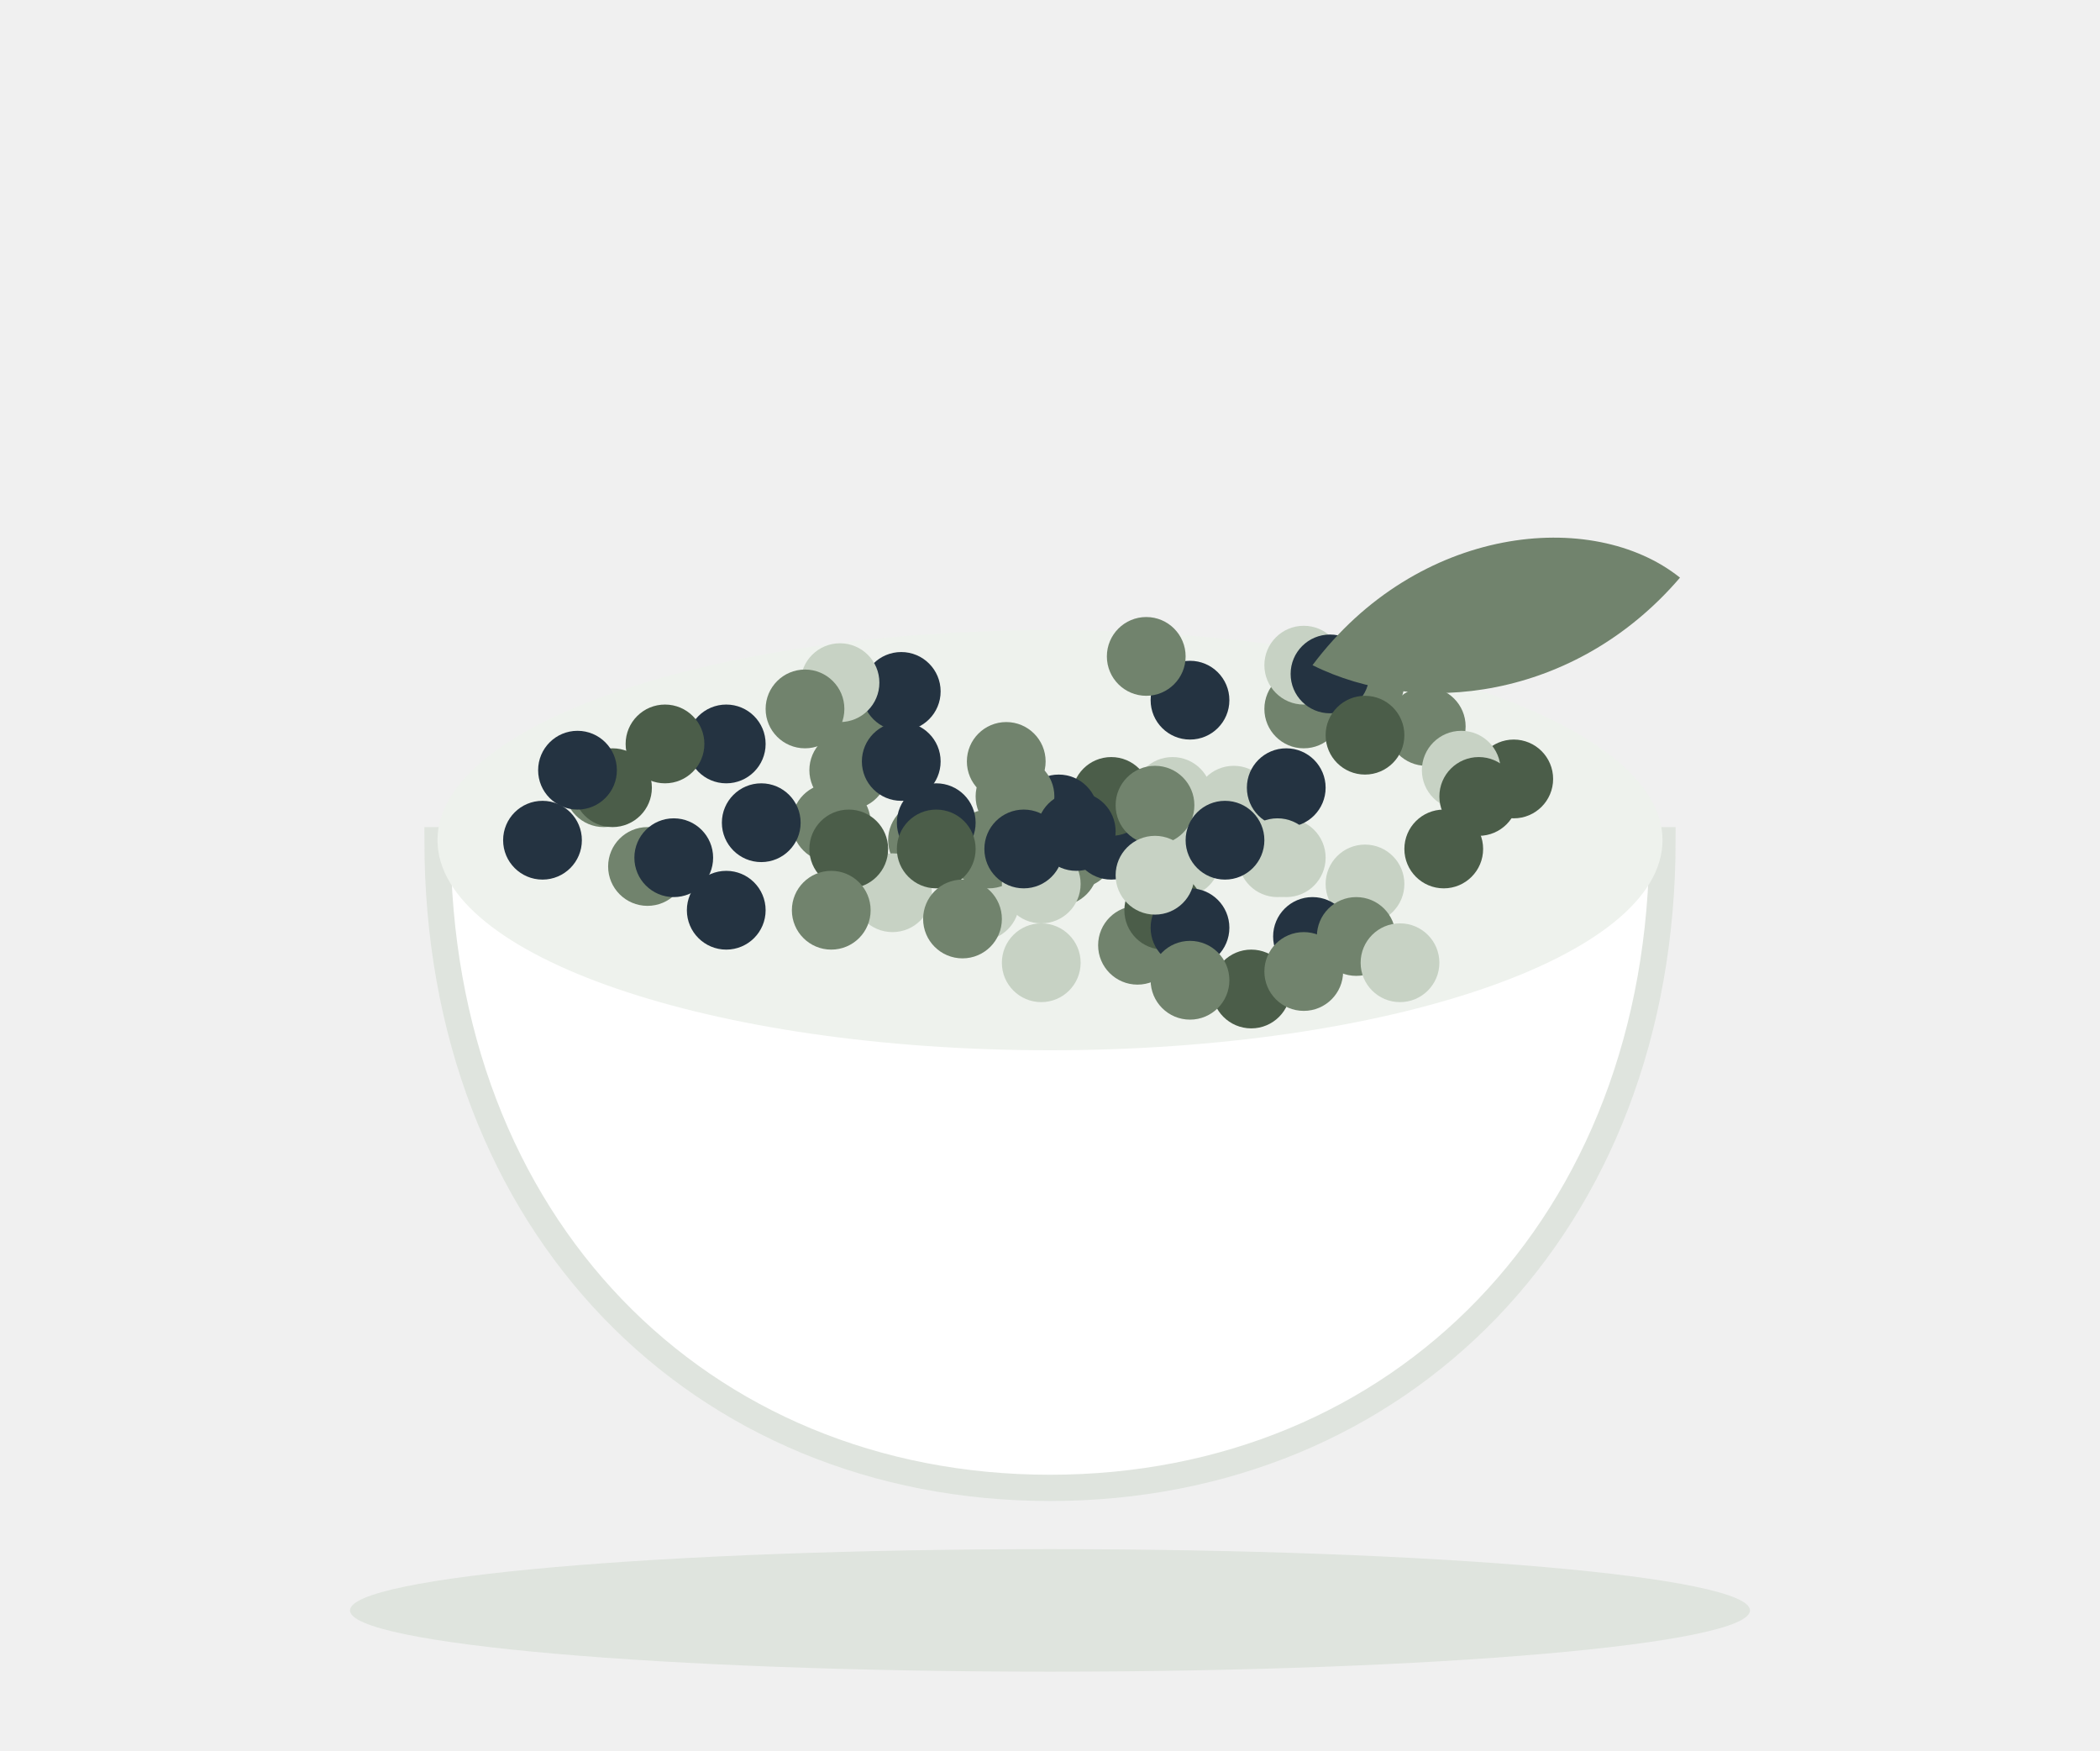
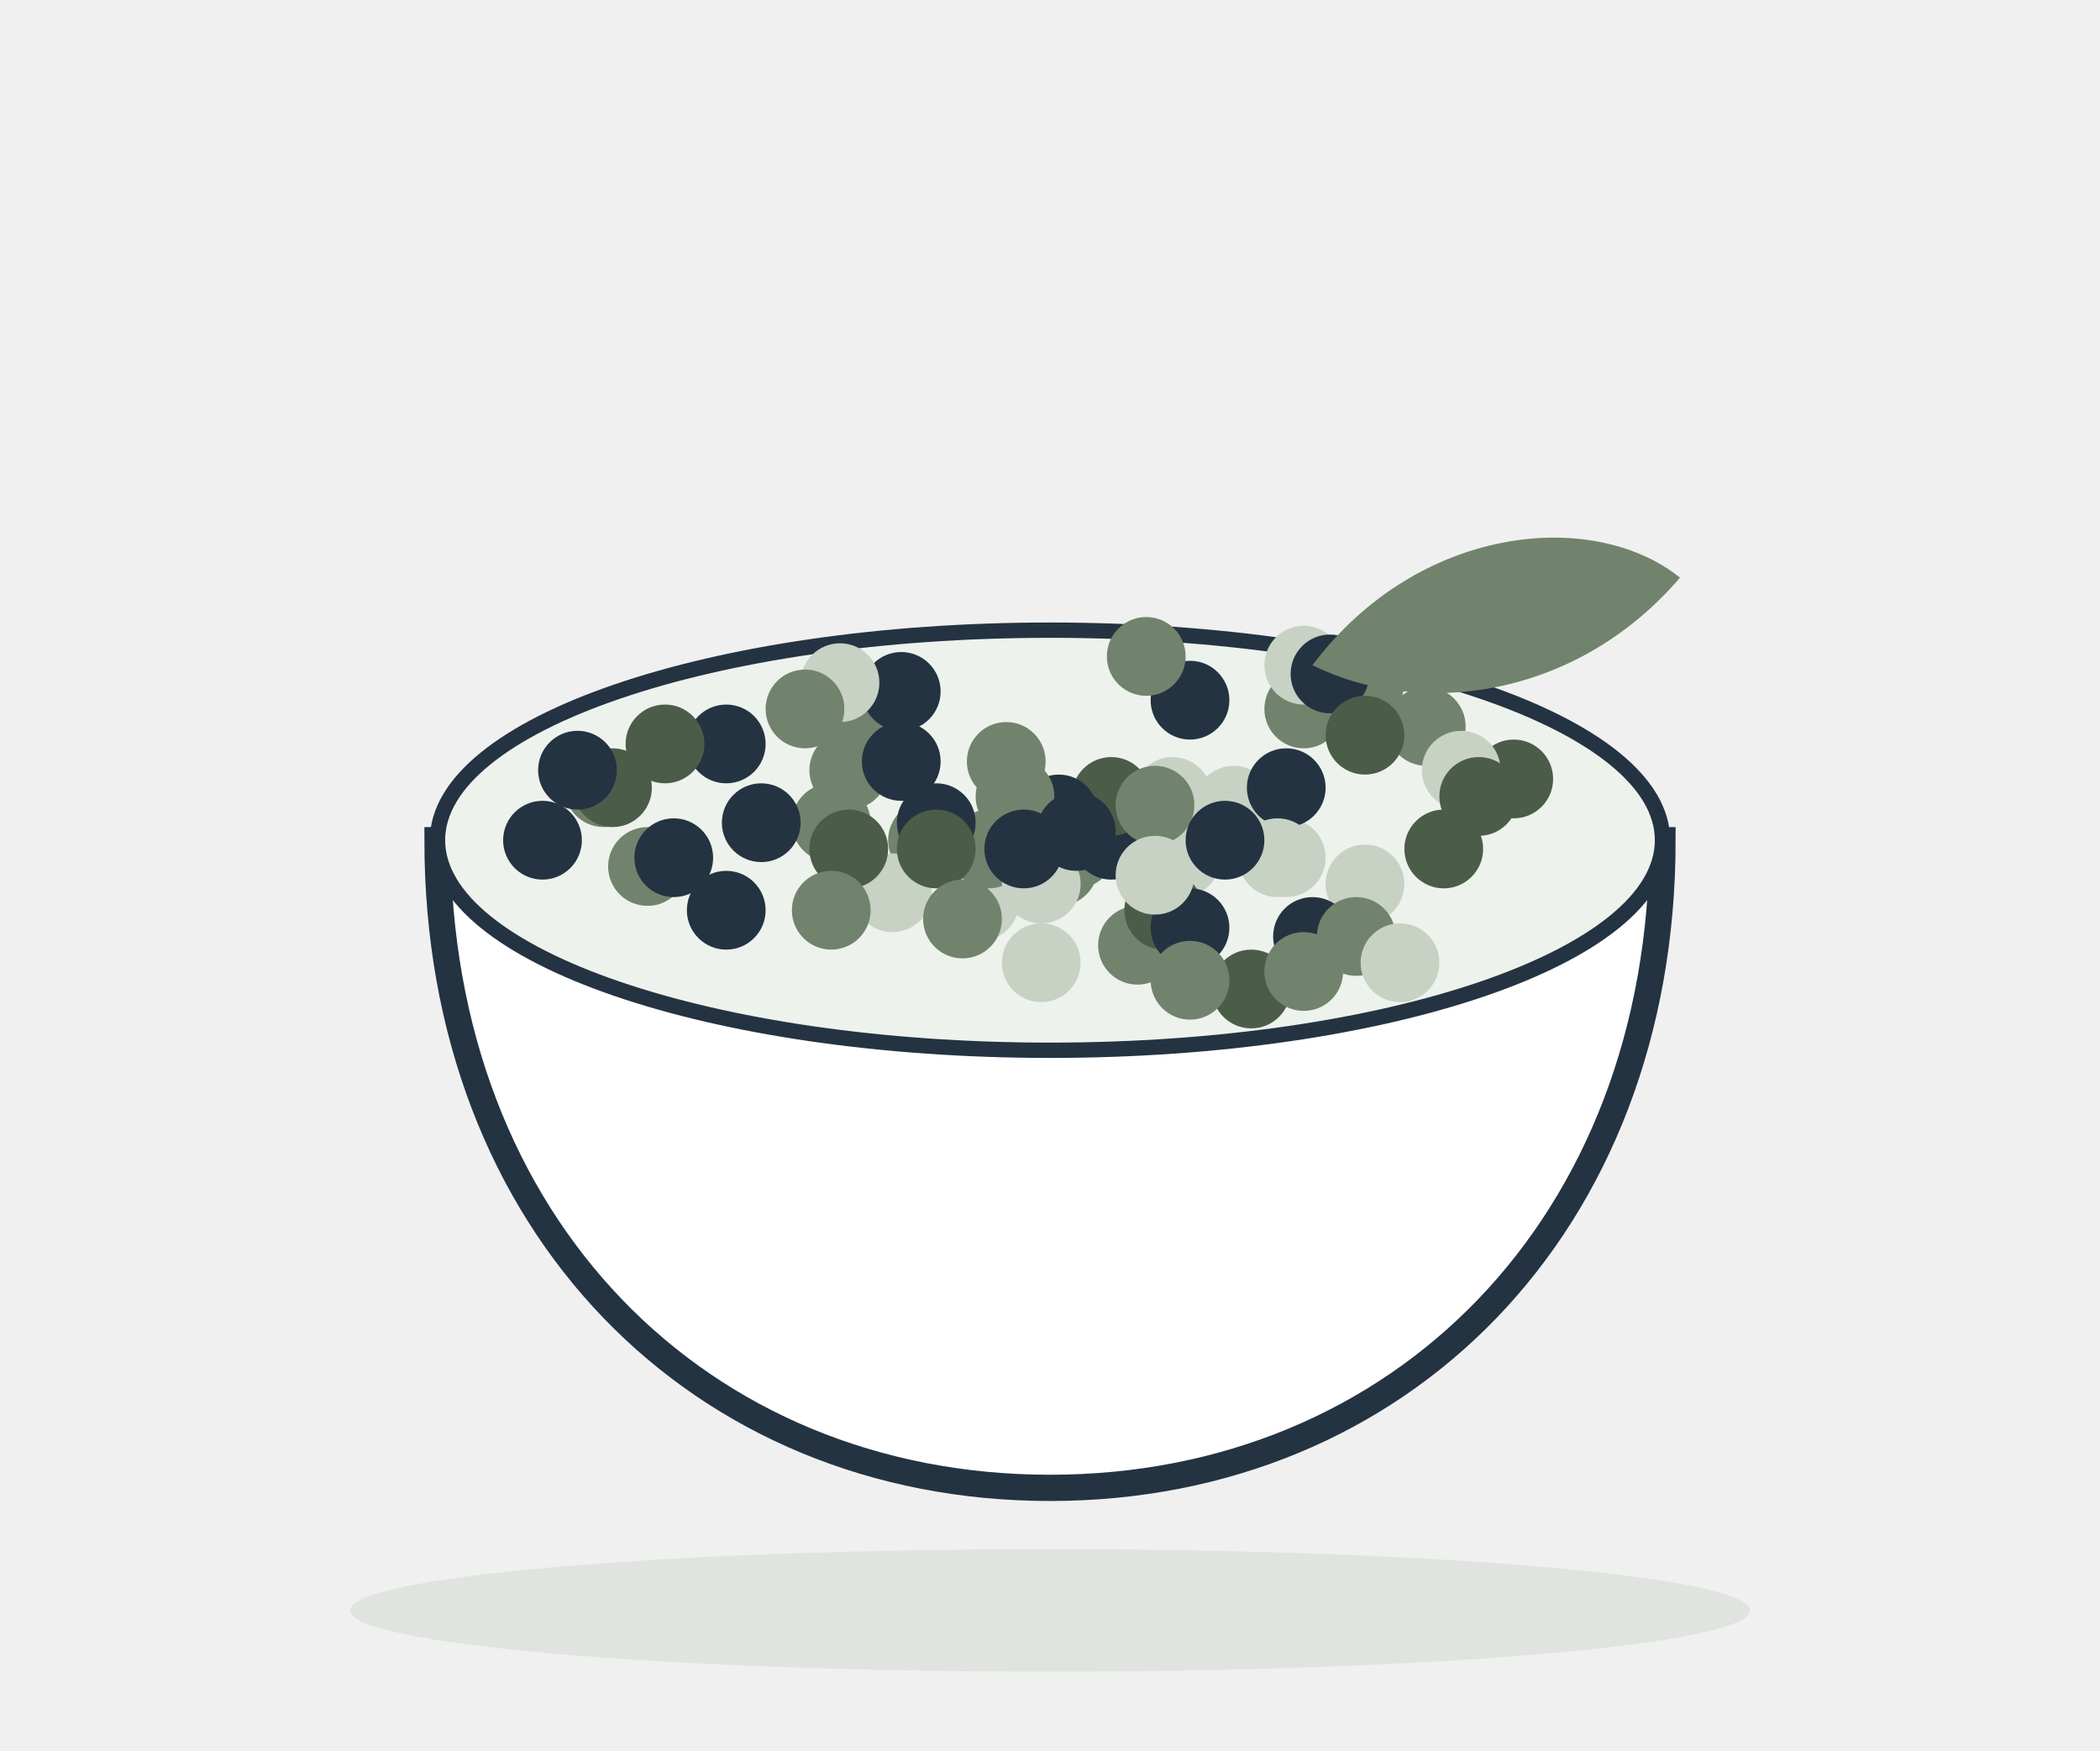
<svg xmlns="http://www.w3.org/2000/svg" viewBox="0 0 240 200" width="240" height="200">
  <ellipse cx="120" cy="184" rx="80" ry="7" fill="#DFE4DE" />
-   <path d="M50 96 H190 C190 140 160 170 120 170 C80 170 50 140 50 96Z" fill="#fff" stroke="#DFE4DE" stroke-width="3" />
-   <ellipse cx="120" cy="96" rx="70" ry="24" fill="#EEF2ED" />
+   <path d="M50 96 H190 C190 140 160 170 120 170 C80 170 50 140 50 96Z" fill="#fff" stroke="#243341" stroke-width="3" />
+   <ellipse cx="120" cy="96" rx="70" ry="24" fill="#EEF2ED" stroke="#243341" stroke-width="1.75" stroke-linejoin="round" />
  <circle cx="173" cy="89" r="4.5" fill="#4B5D49" />
  <circle cx="147" cy="98" r="4.5" fill="#C7D2C4" />
  <circle cx="69" cy="90" r="4.5" fill="#71836D" />
  <circle cx="156" cy="78" r="4.5" fill="#71836D" />
  <circle cx="121" cy="95" r="4.5" fill="#4B5D49" />
  <circle cx="163" cy="83" r="4.5" fill="#71836D" />
  <circle cx="165" cy="97" r="4.5" fill="#4B5D49" />
  <circle cx="106" cy="96" r="4.5" fill="#71836D" />
  <circle cx="95" cy="94" r="4.5" fill="#71836D" />
  <circle cx="112" cy="101" r="4.5" fill="#243341" />
  <circle cx="121" cy="95" r="4.5" fill="#4B5D49" />
  <circle cx="130" cy="108" r="4.5" fill="#71836D" />
  <circle cx="143" cy="113" r="4.5" fill="#4B5D49" />
  <circle cx="120" cy="96" r="4.5" fill="#243341" />
  <circle cx="135" cy="98" r="4.5" fill="#C7D2C4" />
  <circle cx="97" cy="88" r="4.5" fill="#71836D" />
  <circle cx="74" cy="99" r="4.5" fill="#71836D" />
  <circle cx="149" cy="81" r="4.5" fill="#71836D" />
  <circle cx="123" cy="97" r="4.5" fill="#71836D" />
  <circle cx="123" cy="94" r="4.5" fill="#243341" />
  <circle cx="112" cy="103" r="4.5" fill="#C7D2C4" />
  <circle cx="102" cy="102" r="4.5" fill="#C7D2C4" />
  <circle cx="113" cy="100" r="4.5" fill="#C7D2C4" />
  <circle cx="113" cy="97" r="4.5" fill="#71836D" />
  <circle cx="115" cy="87" r="4.5" fill="#71836D" />
  <circle cx="118" cy="96" r="4.5" fill="#243341" />
  <circle cx="83" cy="85" r="4.5" fill="#243341" />
  <circle cx="118" cy="95" r="4.5" fill="#243341" />
  <circle cx="156" cy="101" r="4.5" fill="#C7D2C4" />
  <circle cx="83" cy="104" r="4.5" fill="#243341" />
  <circle cx="133" cy="97" r="4.5" fill="#C7D2C4" />
  <circle cx="119" cy="94" r="4.5" fill="#243341" />
  <circle cx="121" cy="99" r="4.5" fill="#71836D" />
  <circle cx="141" cy="92" r="4.5" fill="#C7D2C4" />
  <circle cx="150" cy="107" r="4.5" fill="#243341" />
  <circle cx="98" cy="81" r="4.5" fill="#71836D" />
  <circle cx="136" cy="80" r="4.5" fill="#243341" />
  <circle cx="149" cy="111" r="4.5" fill="#71836D" />
  <circle cx="87" cy="94" r="4.5" fill="#243341" />
  <circle cx="121" cy="97" r="4.5" fill="#71836D" />
  <circle cx="127" cy="96" r="4.5" fill="#243341" />
  <circle cx="149" cy="76" r="4.5" fill="#C7D2C4" />
  <circle cx="121" cy="95" r="4.5" fill="#4B5D49" />
  <circle cx="155" cy="107" r="4.5" fill="#71836D" />
  <circle cx="70" cy="90" r="4.5" fill="#4B5D49" />
  <circle cx="127" cy="91" r="4.5" fill="#4B5D49" />
  <circle cx="103" cy="87" r="4.5" fill="#243341" />
  <circle cx="119" cy="110" r="4.5" fill="#C7D2C4" />
  <circle cx="66" cy="88" r="4.5" fill="#243341" />
  <circle cx="62" cy="96" r="4.5" fill="#243341" />
  <circle cx="152" cy="77" r="4.5" fill="#243341" />
  <circle cx="103" cy="79" r="4.5" fill="#243341" />
  <circle cx="133" cy="104" r="4.5" fill="#4B5D49" />
  <circle cx="136" cy="106" r="4.5" fill="#243341" />
  <circle cx="147" cy="90" r="4.5" fill="#243341" />
  <circle cx="76" cy="85" r="4.5" fill="#4B5D49" />
  <circle cx="119" cy="101" r="4.5" fill="#C7D2C4" />
  <circle cx="167" cy="88" r="4.5" fill="#C7D2C4" />
  <circle cx="96" cy="78" r="4.5" fill="#C7D2C4" />
  <circle cx="134" cy="91" r="4.5" fill="#C7D2C4" />
  <circle cx="97" cy="97" r="4.5" fill="#4B5D49" />
  <circle cx="107" cy="94" r="4.5" fill="#243341" />
  <circle cx="121" cy="93" r="4.5" fill="#243341" />
  <circle cx="116" cy="91" r="4.5" fill="#71836D" />
  <circle cx="77" cy="98" r="4.5" fill="#243341" />
  <circle cx="131" cy="75" r="4.5" fill="#71836D" />
  <circle cx="107" cy="97" r="4.5" fill="#4B5D49" />
  <circle cx="92" cy="81" r="4.5" fill="#71836D" />
  <circle cx="169" cy="91" r="4.5" fill="#4B5D49" />
  <circle cx="156" cy="84" r="4.5" fill="#4B5D49" />
  <circle cx="136" cy="112" r="4.5" fill="#71836D" />
  <circle cx="132" cy="92" r="4.5" fill="#71836D" />
  <circle cx="110" cy="105" r="4.5" fill="#71836D" />
  <circle cx="132" cy="100" r="4.5" fill="#C7D2C4" />
  <circle cx="146" cy="98" r="4.5" fill="#C7D2C4" />
  <circle cx="140" cy="96" r="4.5" fill="#243341" />
  <circle cx="117" cy="97" r="4.5" fill="#243341" />
  <circle cx="95" cy="104" r="4.5" fill="#71836D" />
  <circle cx="123" cy="95" r="4.5" fill="#243341" />
  <circle cx="160" cy="110" r="4.5" fill="#C7D2C4" />
  <path d="M150 76 C162 60 182 58 192 66 C180 80 162 82 150 76Z" fill="#71836D" />
</svg>
